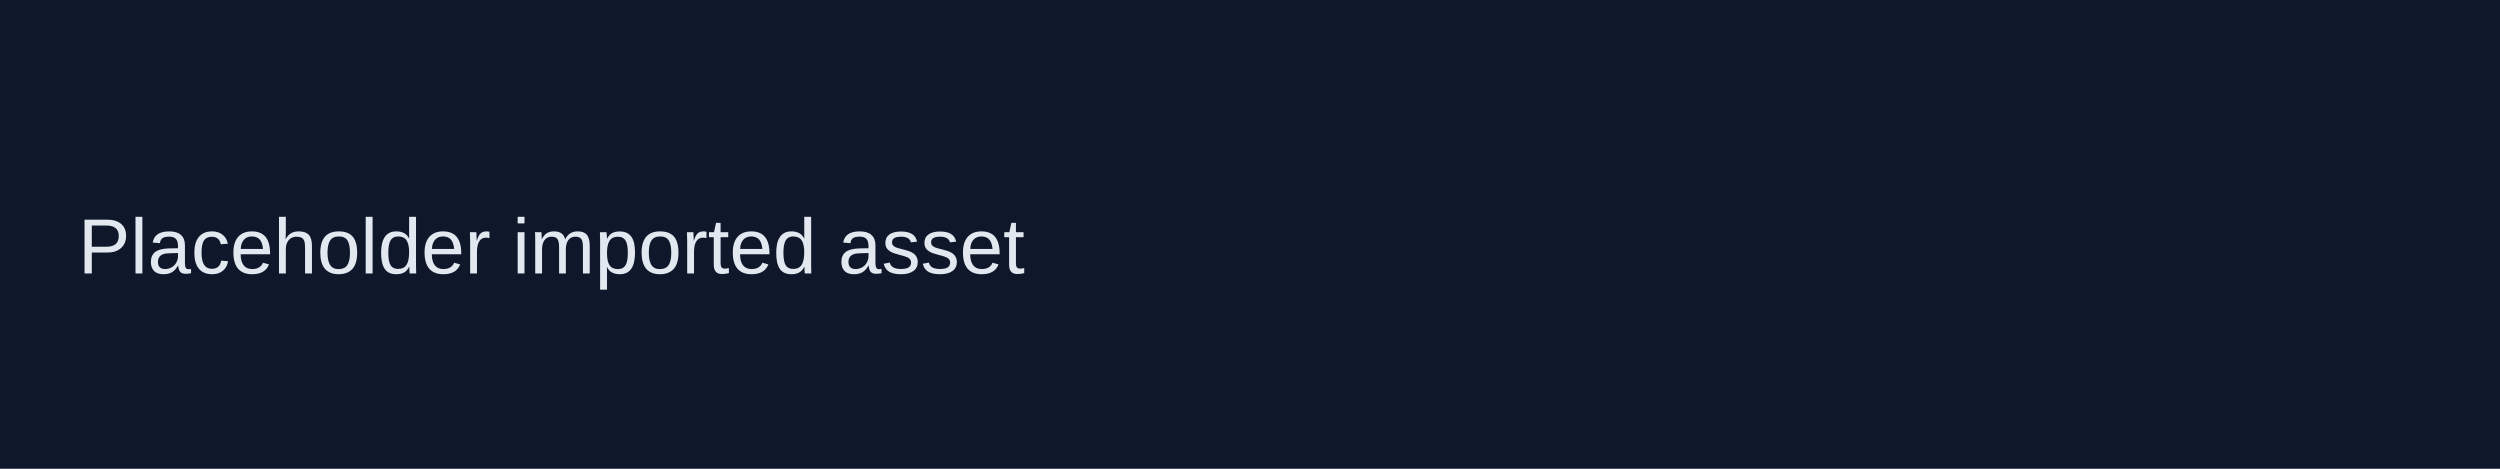
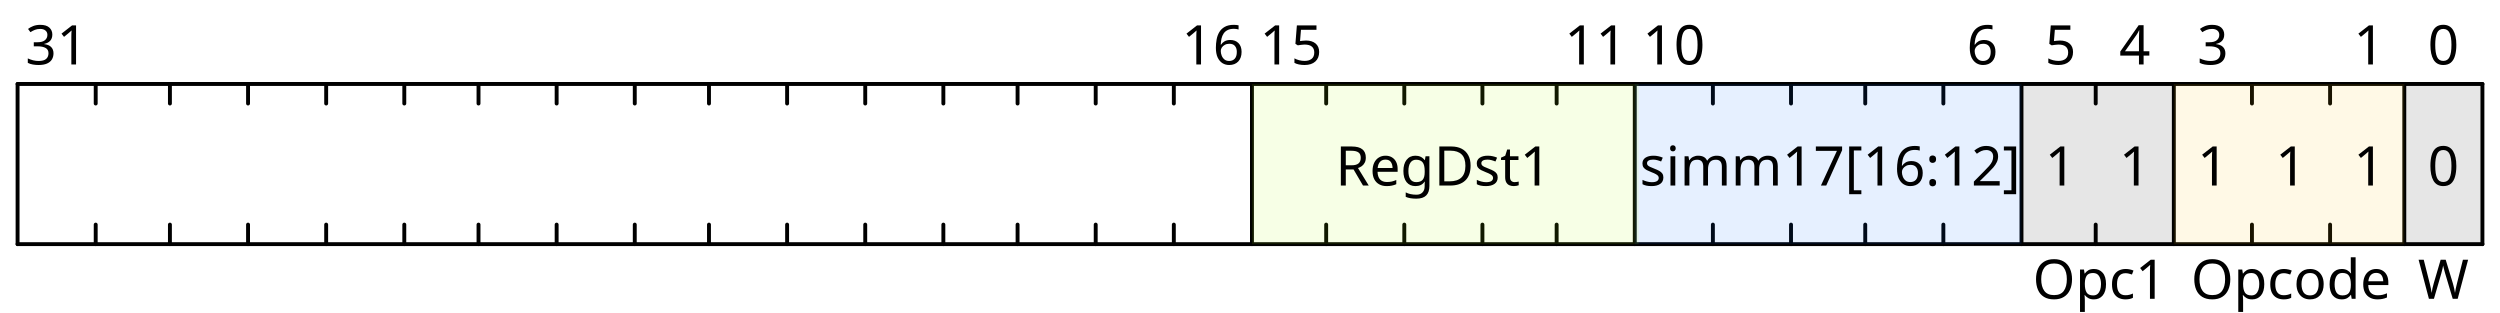
- <svg xmlns="http://www.w3.org/2000/svg" width="640" height="120" viewBox="0 0 640 120">
-   <rect width="640" height="120" fill="#0f172a" />
-   <text x="20" y="70" fill="#e2e8f0" font-family="Arial, sans-serif" font-size="20">Placeholder imported asset</text>
+ <svg xmlns="http://www.w3.org/2000/svg" width="640" height="80" viewBox="0 0 640 80">
+   <g transform="translate(0.5,0.5)" text-anchor="middle" font-size="14" font-family="sans-serif" font-weight="normal">
+     <g transform="translate(4,21)">
+       <g stroke="black" stroke-width="1" stroke-linecap="round">
+         <line x2="631" />
+         <line y2="41" />
+         <line x2="631" y1="41" y2="41" />
+         <line x1="631" x2="631" y2="41" />
+         <line x1="611" x2="611" y2="41" />
+         <line x1="592" x2="592" y2="5" />
+         <line x1="592" x2="592" y1="41" y2="36" />
+         <line x1="572" x2="572" y2="5" />
+         <line x1="572" x2="572" y1="41" y2="36" />
+         <line x1="552" x2="552" y2="41" />
+         <line x1="532" x2="532" y2="5" />
+         <line x1="532" x2="532" y1="41" y2="36" />
+         <line x1="513" x2="513" y2="41" />
+         <line x1="493" x2="493" y2="5" />
+         <line x1="493" x2="493" y1="41" y2="36" />
+         <line x1="473" x2="473" y2="5" />
+         <line x1="473" x2="473" y1="41" y2="36" />
+         <line x1="454" x2="454" y2="5" />
+         <line x1="454" x2="454" y1="41" y2="36" />
+         <line x1="434" x2="434" y2="5" />
+         <line x1="434" x2="434" y1="41" y2="36" />
+         <line x1="414" x2="414" y2="41" />
+         <line x1="394" x2="394" y2="5" />
+         <line x1="394" x2="394" y1="41" y2="36" />
+         <line x1="375" x2="375" y2="5" />
+         <line x1="375" x2="375" y1="41" y2="36" />
+         <line x1="355" x2="355" y2="5" />
+         <line x1="355" x2="355" y1="41" y2="36" />
+         <line x1="335" x2="335" y2="5" />
+         <line x1="335" x2="335" y1="41" y2="36" />
+         <line x1="316" x2="316" y2="41" />
+         <line x1="296" x2="296" y2="5" />
+         <line x1="296" x2="296" y1="41" y2="36" />
+         <line x1="276" x2="276" y2="5" />
+         <line x1="276" x2="276" y1="41" y2="36" />
+         <line x1="256" x2="256" y2="5" />
+         <line x1="256" x2="256" y1="41" y2="36" />
+         <line x1="237" x2="237" y2="5" />
+         <line x1="237" x2="237" y1="41" y2="36" />
+         <line x1="217" x2="217" y2="5" />
+         <line x1="217" x2="217" y1="41" y2="36" />
+         <line x1="197" x2="197" y2="5" />
+         <line x1="197" x2="197" y1="41" y2="36" />
+         <line x1="177" x2="177" y2="5" />
+         <line x1="177" x2="177" y1="41" y2="36" />
+         <line x1="158" x2="158" y2="5" />
+         <line x1="158" x2="158" y1="41" y2="36" />
+         <line x1="138" x2="138" y2="5" />
+         <line x1="138" x2="138" y1="41" y2="36" />
+         <line x1="118" x2="118" y2="5" />
+         <line x1="118" x2="118" y1="41" y2="36" />
+         <line x1="99" x2="99" y2="5" />
+         <line x1="99" x2="99" y1="41" y2="36" />
+         <line x1="79" x2="79" y2="5" />
+         <line x1="79" x2="79" y1="41" y2="36" />
+         <line x1="59" x2="59" y2="5" />
+         <line x1="59" x2="59" y1="41" y2="36" />
+         <line x1="39" x2="39" y2="5" />
+         <line x1="39" x2="39" y1="41" y2="36" />
+         <line x1="20" x2="20" y2="5" />
+         <line x1="20" x2="20" y1="41" y2="36" />
+       </g>
+       <g>
+         <g>
+           <rect x="611" width="20" height="41" field="0" style="fill-opacity:0.1" />
+           <rect x="552" width="59" height="41" field="7" style="fill-opacity:0.1;fill:#ffbf00" />
+           <rect x="513" width="39" height="41" field="3" style="fill-opacity:0.1" />
+           <rect x="414" width="99" height="41" field="simm17[16:12]" style="fill-opacity:0.1;fill:#006aff" />
+           <rect x="316" width="99" height="41" field="RegDst1" style="fill-opacity:0.1;fill:#aaff00" />
+         </g>
+         <g transform="translate(10,-11)">
+           <g transform="translate(611)">
+             <text y="6">0</text>
+           </g>
+           <g transform="translate(592)">
+             <text y="6">1</text>
+           </g>
+           <g transform="translate(552)">
+             <text y="6">3</text>
+           </g>
+           <g transform="translate(532)">
+             <text y="6">4</text>
+           </g>
+           <g transform="translate(513)">
+             <text y="6">5</text>
+           </g>
+           <g transform="translate(493)">
+             <text y="6">6</text>
+           </g>
+           <g transform="translate(414)">
+             <text y="6">10</text>
+           </g>
+           <g transform="translate(394)">
+             <text y="6">11</text>
+           </g>
+           <g transform="translate(316)">
+             <text y="6">15</text>
+           </g>
+           <g transform="translate(296)">
+             <text y="6">16</text>
+           </g>
+           <g transform="translate(0)">
+             <text y="6">31</text>
+           </g>
+         </g>
+         <g transform="translate(10,20)">
+           <g>
+             <g transform="translate(611)">
+               <text y="6">0</text>
+             </g>
+           </g>
+           <g>
+             <g transform="translate(592)">
+               <text y="6">1</text>
+             </g>
+             <g transform="translate(572)">
+               <text y="6">1</text>
+             </g>
+             <g transform="translate(552)">
+               <text y="6">1</text>
+             </g>
+           </g>
+           <g>
+             <g transform="translate(532)">
+               <text y="6">1</text>
+             </g>
+             <g transform="translate(513)">
+               <text y="6">1</text>
+             </g>
+           </g>
+           <g transform="translate(454)">
+             <text y="6">
+               <tspan>simm17[16:12]</tspan>
+             </text>
+           </g>
+           <g transform="translate(355)">
+             <text y="6">
+               <tspan>RegDst1</tspan>
+             </text>
+           </g>
+           <g transform="translate(148)">
+             <text y="6">
+               <tspan />
+             </text>
+           </g>
+         </g>
+         <g transform="translate(10,49)">
+           <g transform="translate(611)">
+             <text y="6">
+               <tspan>W</tspan>
+             </text>
+           </g>
+           <g transform="translate(572)">
+             <text y="6">
+               <tspan>Opcode</tspan>
+             </text>
+           </g>
+           <g transform="translate(523)">
+             <text y="6">
+               <tspan>Opc1</tspan>
+             </text>
+           </g>
+         </g>
+       </g>
+     </g>
+   </g>
</svg>
